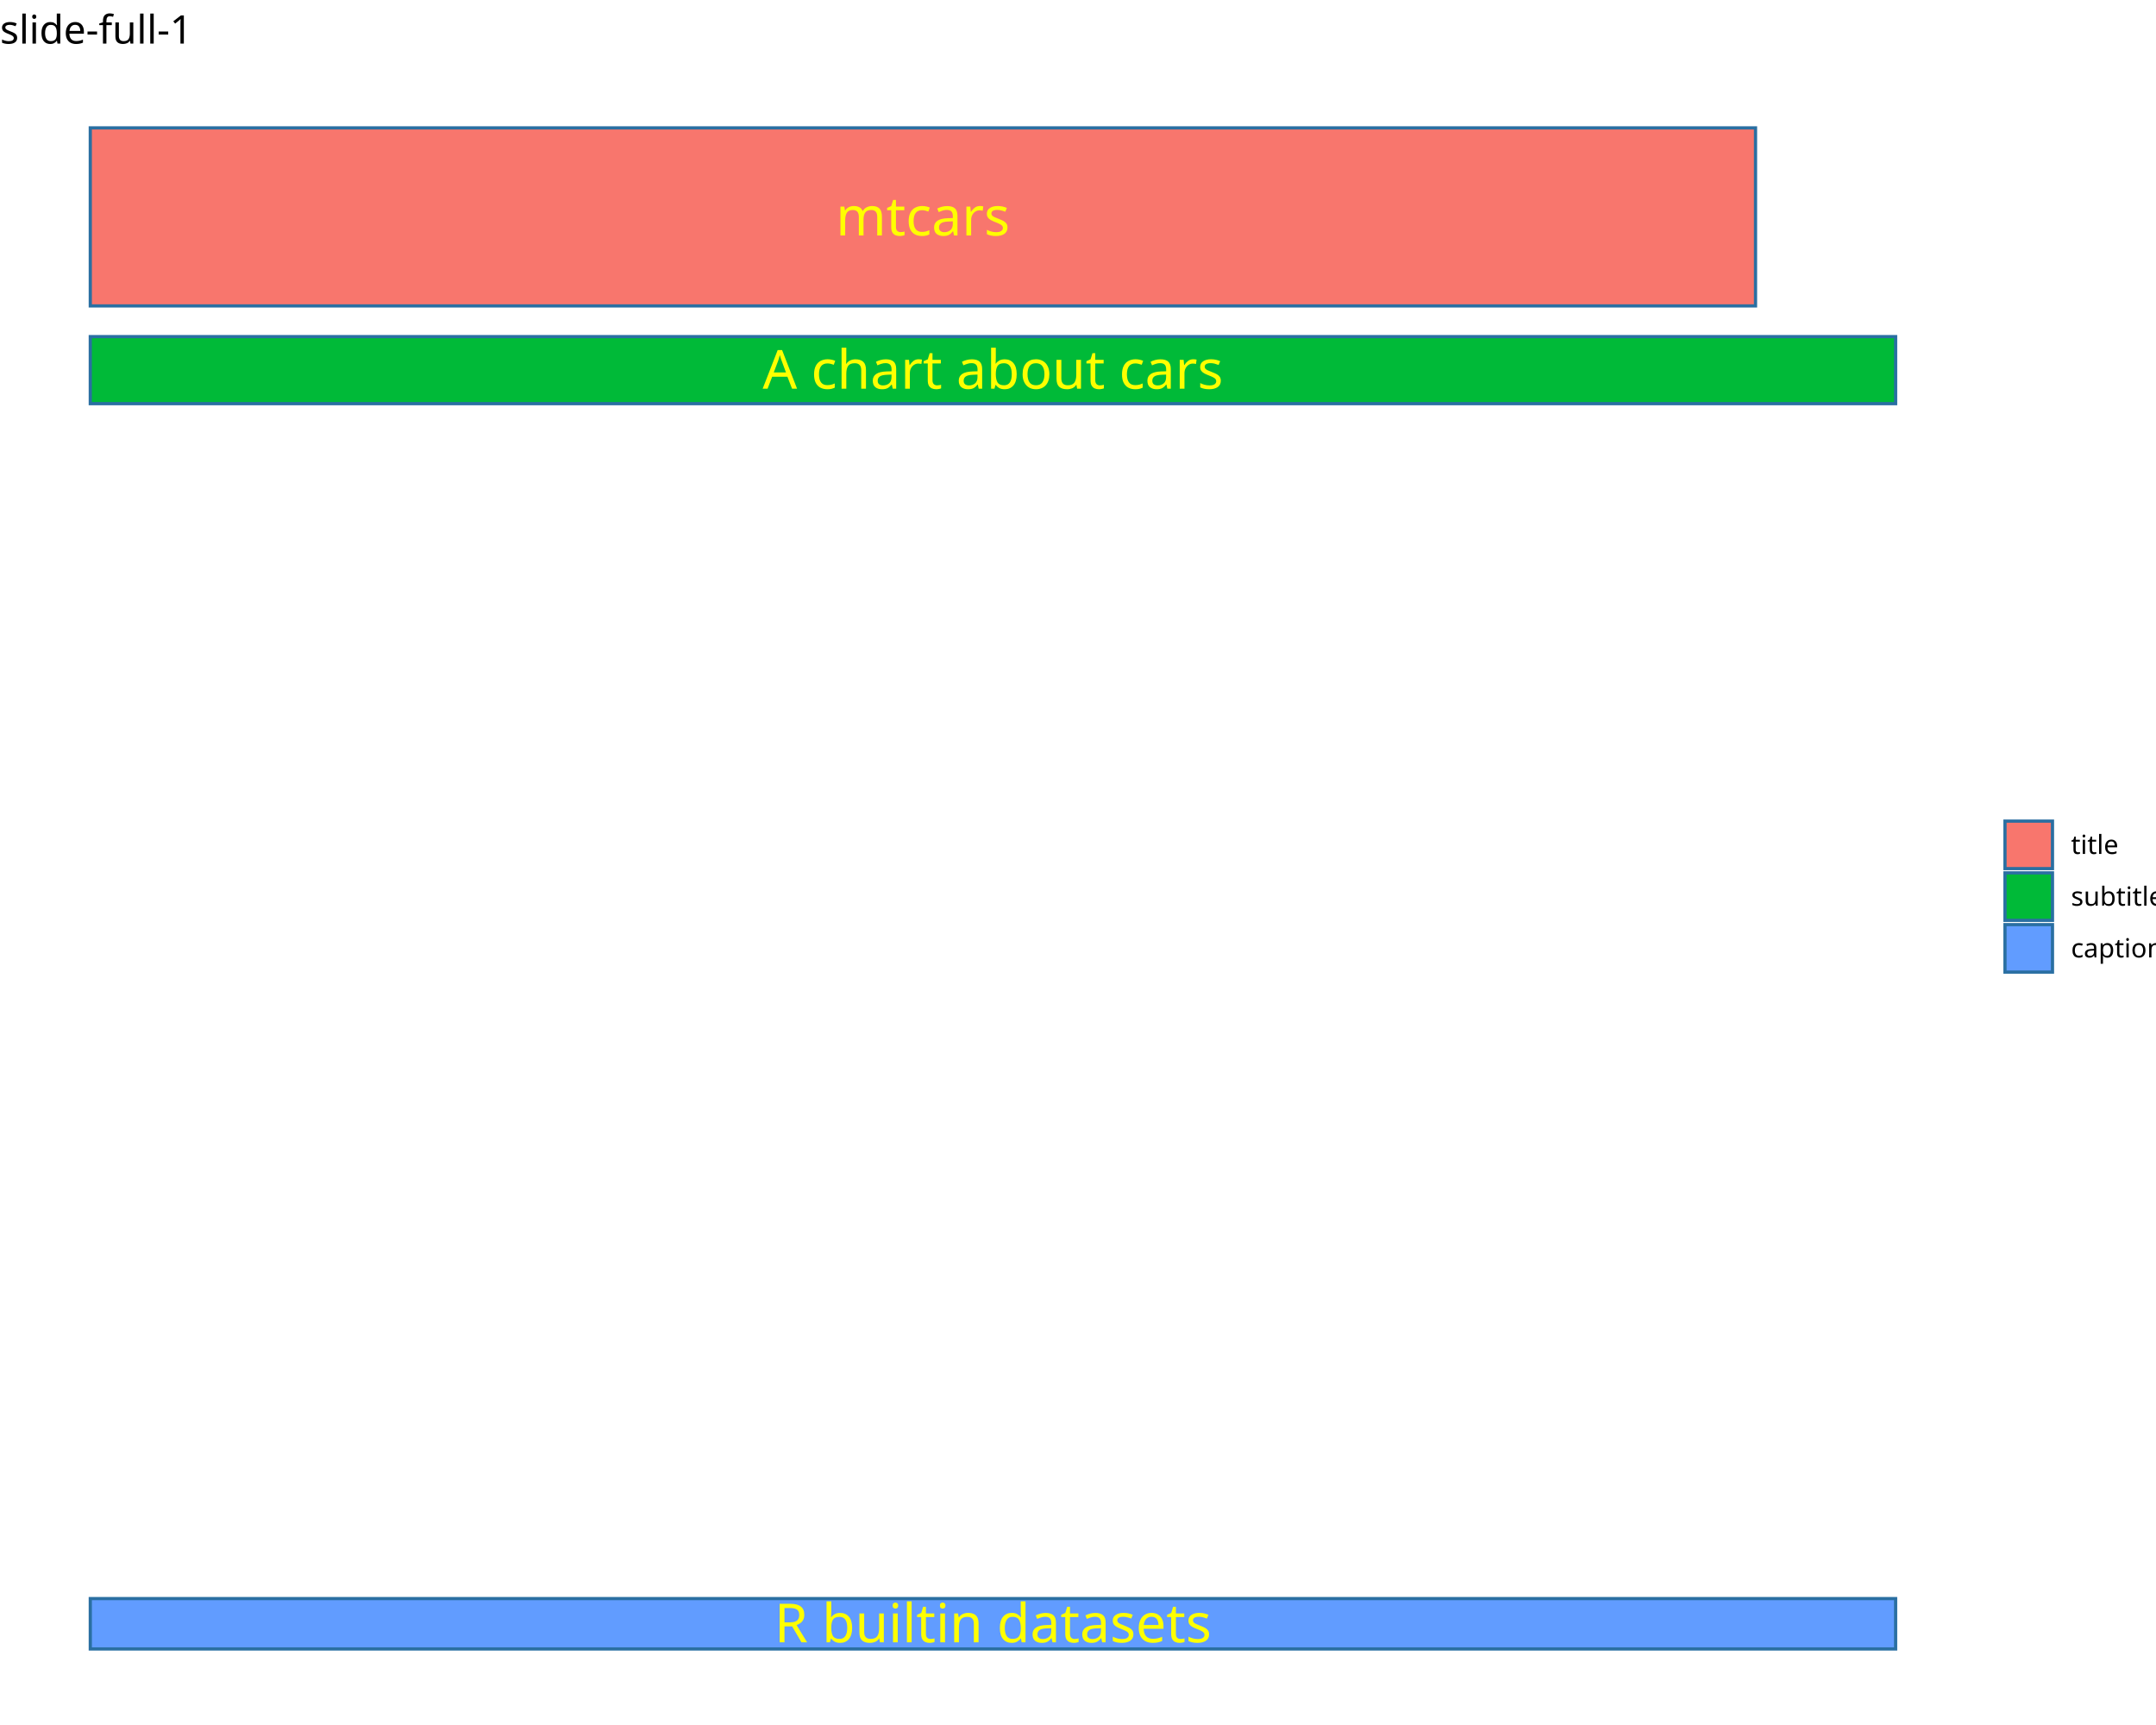
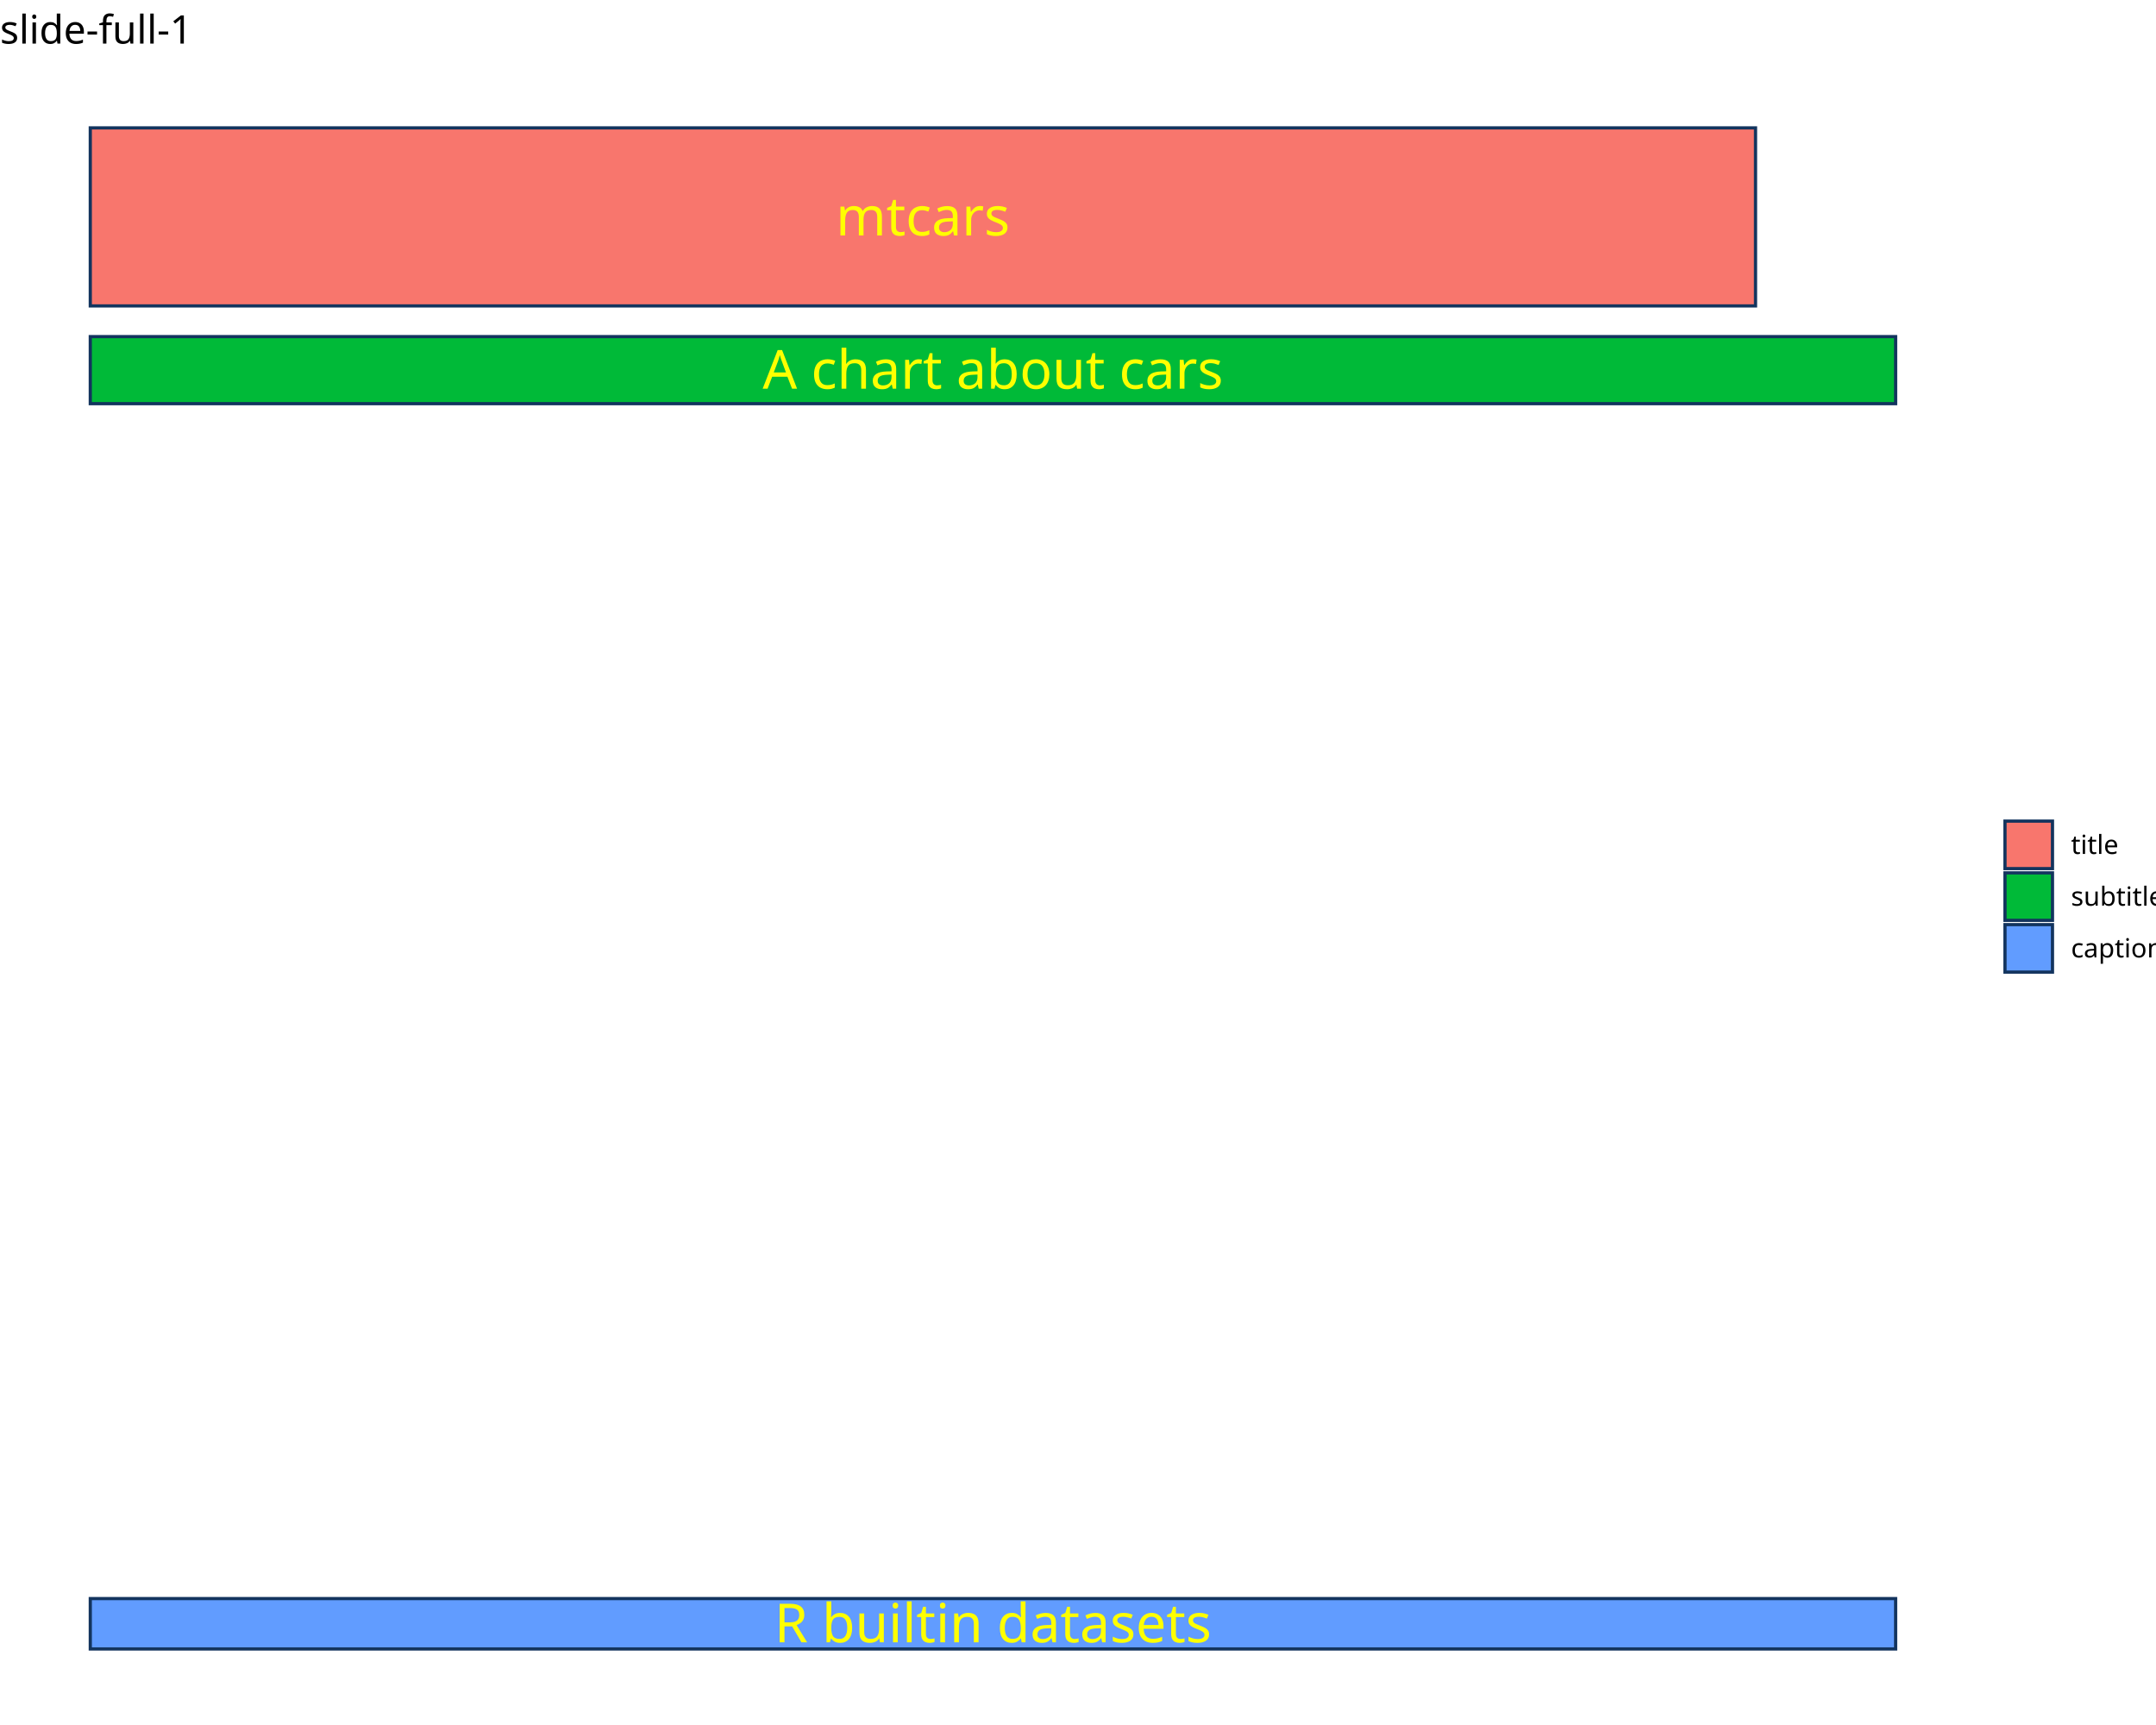
<svg xmlns="http://www.w3.org/2000/svg" class="svglite" data-engine-version="2.0" width="720.00pt" height="576.00pt" viewBox="0 0 720.00 576.00">
  <defs>
    <style type="text/css">
    .svglite line, .svglite polyline, .svglite polygon, .svglite path, .svglite rect, .svglite circle {
      fill: none;
      stroke: #000000;
      stroke-linecap: round;
      stroke-linejoin: round;
      stroke-miterlimit: 10.00;
    }
  </style>
  </defs>
  <rect width="100%" height="100%" style="stroke: none; fill: #FFFFFF;" />
  <defs>
    <clipPath id="cpMC4wMHw3MjAuMDB8MC4wMHw1NzYuMDA=">
      <rect x="0.00" y="0.00" width="720.00" height="576.00" />
    </clipPath>
  </defs>
  <g clip-path="url(#cpMC4wMHw3MjAuMDB8MC4wMHw1NzYuMDA=)">
</g>
  <defs>
    <clipPath id="cpMC4wMHw2NjMuMTl8MTcuMzB8NTc2LjAw">
      <rect x="0.00" y="17.30" width="663.19" height="558.70" />
    </clipPath>
  </defs>
  <g clip-path="url(#cpMC4wMHw2NjMuMTl8MTcuMzB8NTc2LjAw)">
-     <rect x="30.15" y="42.70" width="556.11" height="59.45" style="stroke-width: 1.07; stroke: #2A6FA2; stroke-linecap: square; stroke-linejoin: miter; fill: #F8766D;" />
-     <rect x="30.15" y="112.40" width="602.90" height="22.39" style="stroke-width: 1.07; stroke: #2A6FA2; stroke-linecap: square; stroke-linejoin: miter; fill: #00BA38;" />
-     <rect x="30.15" y="533.79" width="602.90" height="16.82" style="stroke-width: 1.07; stroke: #2A6FA2; stroke-linecap: square; stroke-linejoin: miter; fill: #619CFF;" />
+     <rect x="30.15" y="42.70" width="556.11" height="59.45" style="stroke-width: 1.07; stroke: #13345E; stroke-linecap: butt; stroke-linejoin: miter; fill: #F8766D;" />
+     <rect x="30.15" y="112.40" width="602.90" height="22.39" style="stroke-width: 1.07; stroke: #13345E; stroke-linecap: butt; stroke-linejoin: miter; fill: #00BA38;" />
+     <rect x="30.15" y="533.79" width="602.90" height="16.82" style="stroke-width: 1.07; stroke: #13345E; stroke-linecap: butt; stroke-linejoin: miter; fill: #619CFF;" />
    <text x="308.20" y="78.62" text-anchor="middle" style="font-size: 18.00px; fill: #FFFF00; font-family: sans;" textLength="54.02px" lengthAdjust="spacingAndGlyphs">mtcars</text>
    <text x="331.60" y="129.79" text-anchor="middle" style="font-size: 18.00px; fill: #FFFF00; font-family: sans;" textLength="146.10px" lengthAdjust="spacingAndGlyphs">A chart about cars</text>
    <text x="331.60" y="548.39" text-anchor="middle" style="font-size: 18.00px; fill: #FFFF00; font-family: sans;" textLength="138.09px" lengthAdjust="spacingAndGlyphs">R builtin datasets</text>
  </g>
  <g clip-path="url(#cpMC4wMHw3MjAuMDB8MC4wMHw1NzYuMDA=)">
-     <rect x="669.57" y="274.18" width="15.86" height="15.86" style="stroke-width: 1.07; stroke: #2A6FA2; stroke-linecap: square; stroke-linejoin: miter; fill: #F8766D;" />
-     <rect x="669.57" y="291.46" width="15.86" height="15.86" style="stroke-width: 1.07; stroke: #2A6FA2; stroke-linecap: square; stroke-linejoin: miter; fill: #00BA38;" />
-     <rect x="669.57" y="308.74" width="15.86" height="15.86" style="stroke-width: 1.07; stroke: #2A6FA2; stroke-linecap: square; stroke-linejoin: miter; fill: #619CFF;" />
+     <rect x="669.57" y="274.18" width="15.86" height="15.86" style="stroke-width: 1.07; stroke: #13345E; stroke-linecap: butt; stroke-linejoin: miter; fill: #F8766D;" />
+     <rect x="669.57" y="291.46" width="15.86" height="15.86" style="stroke-width: 1.07; stroke: #13345E; stroke-linecap: butt; stroke-linejoin: miter; fill: #00BA38;" />
+     <rect x="669.57" y="308.74" width="15.86" height="15.86" style="stroke-width: 1.07; stroke: #13345E; stroke-linecap: butt; stroke-linejoin: miter; fill: #619CFF;" />
    <text x="691.62" y="285.14" style="font-size: 8.80px; font-family: sans;" textLength="13.69px" lengthAdjust="spacingAndGlyphs">title</text>
    <text x="691.62" y="302.42" style="font-size: 8.80px; font-family: sans;" textLength="27.88px" lengthAdjust="spacingAndGlyphs">subtitle</text>
    <text x="691.62" y="319.70" style="font-size: 8.80px; font-family: sans;" textLength="28.38px" lengthAdjust="spacingAndGlyphs">caption</text>
    <text x="0.00" y="14.56" style="font-size: 13.20px; font-family: sans;" textLength="60.15px" lengthAdjust="spacingAndGlyphs">slide-full-1</text>
  </g>
</svg>
